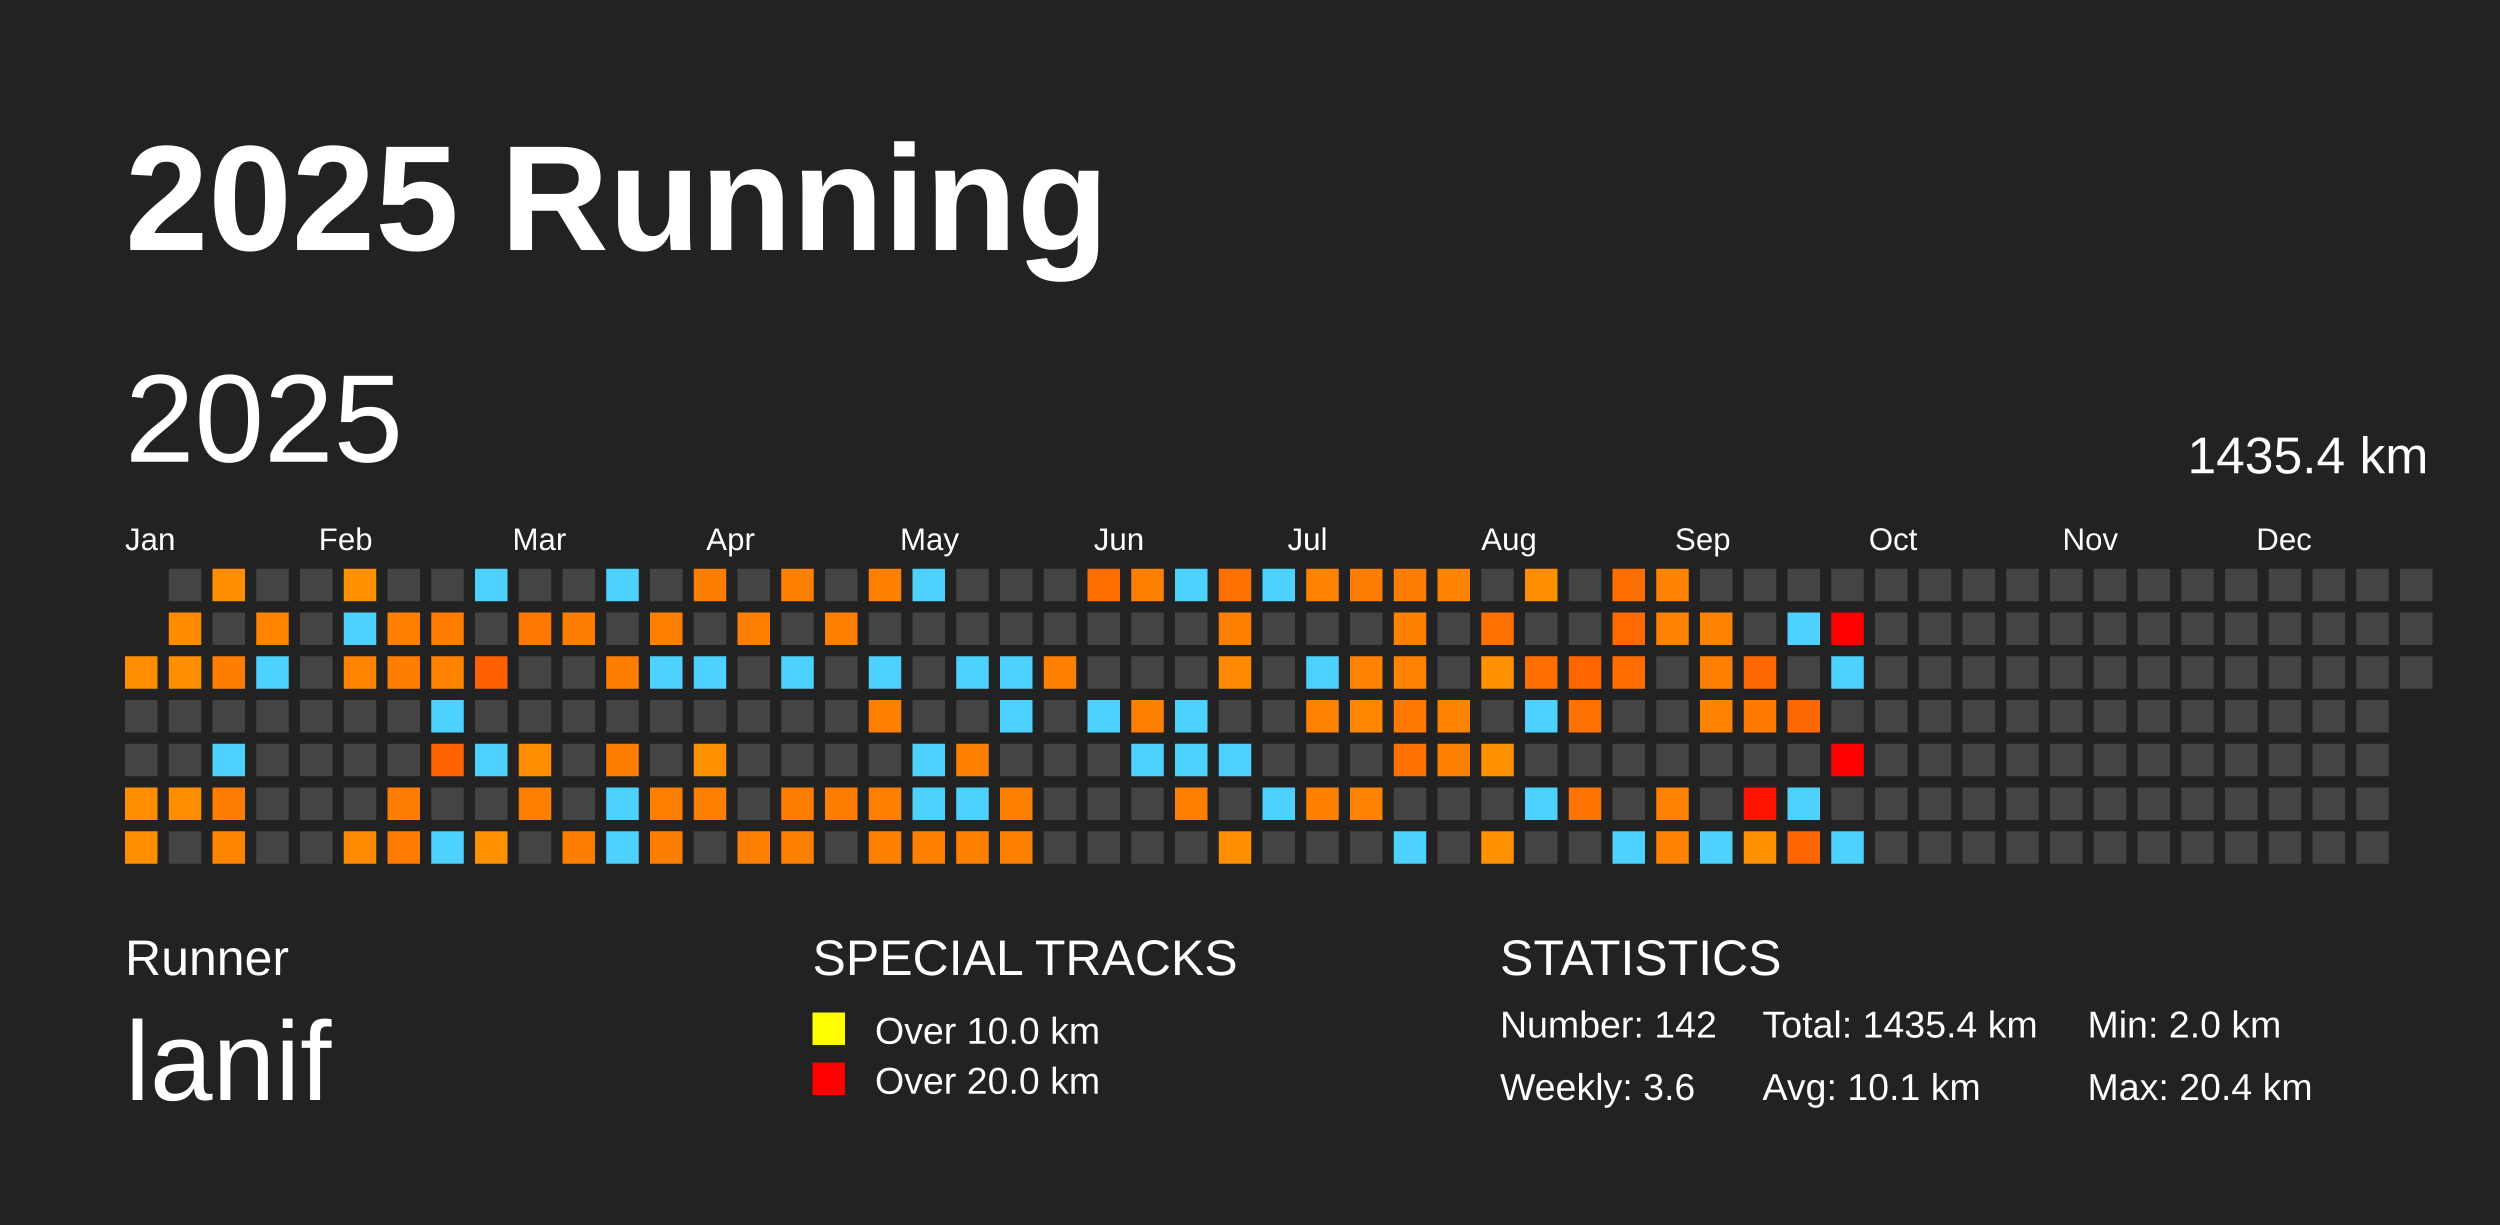
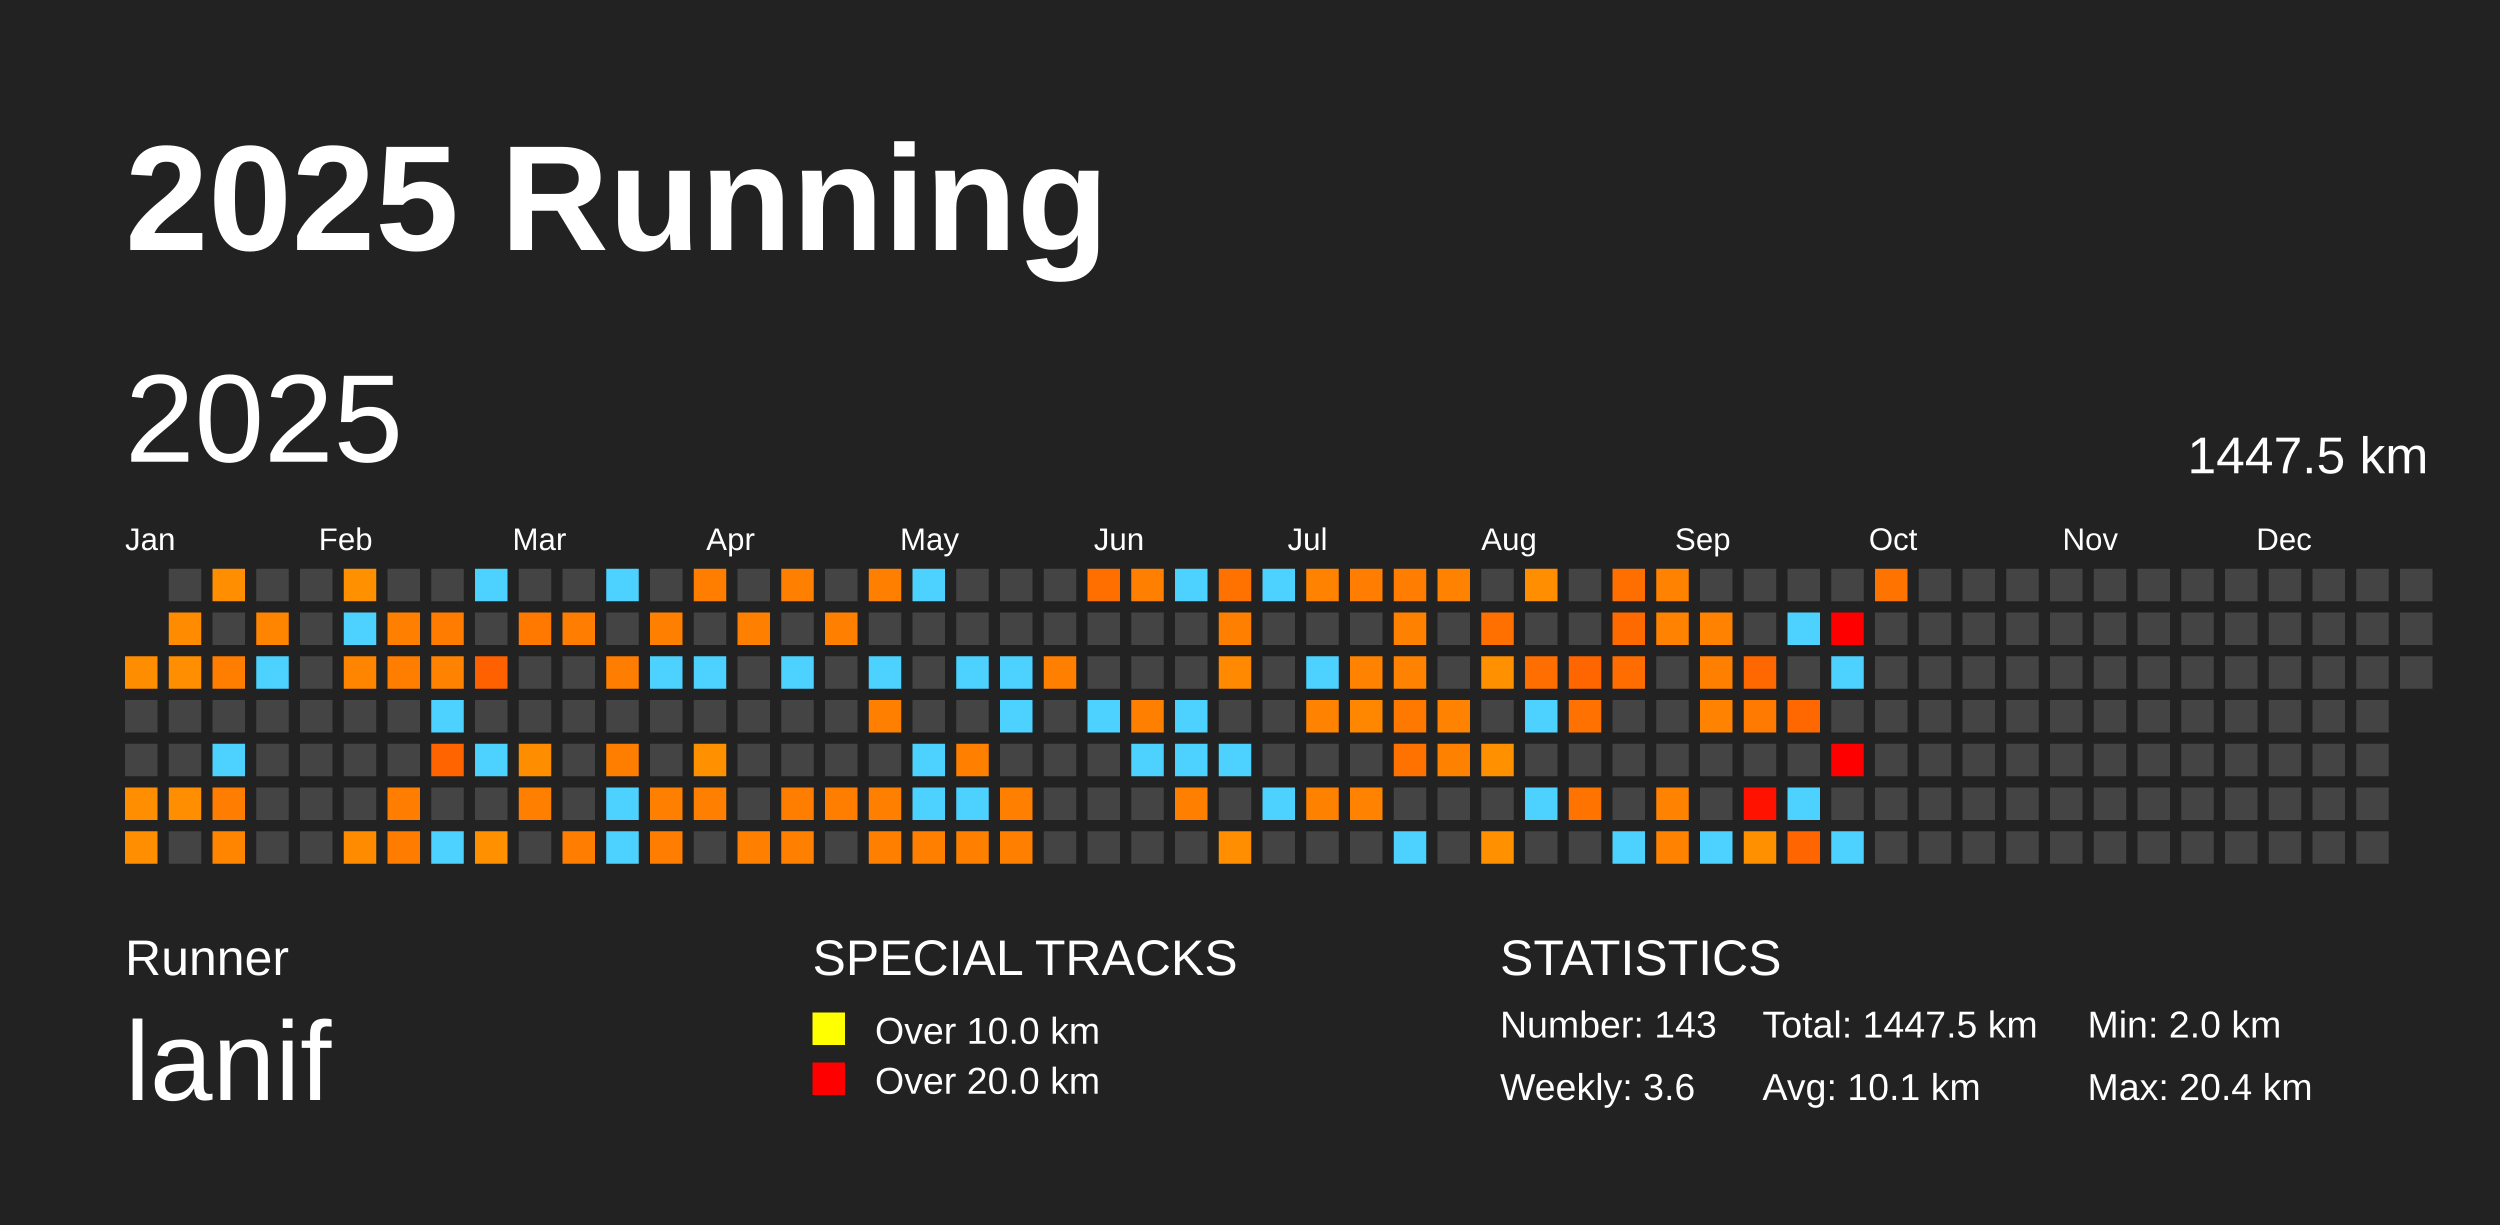
<svg xmlns="http://www.w3.org/2000/svg" baseProfile="full" height="98mm" version="1.1" viewBox="0,0,200,98" width="200mm">
  <defs />
  <rect fill="#222222" height="98" width="200" x="0" y="0" />
  <text fill="#FFFFFF" style="font-size:12px; font-family:Arial; font-weight:bold;" x="10" y="20">2025 Running</text>
  <text fill="#FFFFFF" style="font-size:4px; font-family:Arial" x="10" y="78">Runner</text>
  <text fill="#FFFFFF" style="font-size:9px; font-family:Arial" x="10" y="88">lanif</text>
  <text fill="#FFFFFF" style="font-size:4px; font-family:Arial" x="65" y="78">SPECIAL TRACKS</text>
  <rect fill="yellow" height="2.6" width="2.6" x="65" y="81" />
  <text fill="#FFFFFF" style="font-size:3px; font-family:Arial" x="70" y="83.5">Over 10.0 km</text>
  <rect fill="red" height="2.6" width="2.6" x="65" y="85" />
  <text fill="#FFFFFF" style="font-size:3px; font-family:Arial" x="70" y="87.5">Over 20.0 km</text>
  <text fill="#FFFFFF" style="font-size:4px; font-family:Arial" x="120" y="78">STATISTICS</text>
-   <text fill="#FFFFFF" style="font-size:3px; font-family:Arial" x="120" y="83">Number: 142</text>
+   <text fill="#FFFFFF" style="font-size:3px; font-family:Arial" x="120" y="83">Number: 143</text>
  <text fill="#FFFFFF" style="font-size:3px; font-family:Arial" x="120" y="88">Weekly: 3.6</text>
-   <text fill="#FFFFFF" style="font-size:3px; font-family:Arial" x="141" y="83">Total: 1435.4 km</text>
+   <text fill="#FFFFFF" style="font-size:3px; font-family:Arial" x="141" y="83">Total: 1447.5 km</text>
  <text fill="#FFFFFF" style="font-size:3px; font-family:Arial" x="141" y="88">Avg: 10.1 km</text>
  <text fill="#FFFFFF" style="font-size:3px; font-family:Arial" x="167" y="83">Min: 2.0 km</text>
  <text fill="#FFFFFF" style="font-size:3px; font-family:Arial" x="167" y="88">Max: 20.4 km</text>
  <text dominant-baseline="hanging" fill="#FFFFFF" style="font-size:10.0px; font-family:Arial;" x="10" y="30">2025</text>
-   <text dominant-baseline="hanging" fill="#FFFFFF" style="font-size:4.125px; font-family:Arial;" x="175" y="35">1435.4 km</text>
+   <text dominant-baseline="hanging" fill="#FFFFFF" style="font-size:4.125px; font-family:Arial;" x="175" y="35">1447.5 km</text>
  <text fill="#FFFFFF" style="font-size:2.5px; font-family:Arial" x="10.0" y="44">Jan</text>
  <text fill="#FFFFFF" style="font-size:2.5px; font-family:Arial" x="25.5" y="44">Feb</text>
  <text fill="#FFFFFF" style="font-size:2.5px; font-family:Arial" x="41.0" y="44">Mar</text>
  <text fill="#FFFFFF" style="font-size:2.5px; font-family:Arial" x="56.5" y="44">Apr</text>
  <text fill="#FFFFFF" style="font-size:2.5px; font-family:Arial" x="72.0" y="44">May</text>
  <text fill="#FFFFFF" style="font-size:2.5px; font-family:Arial" x="87.5" y="44">Jun</text>
  <text fill="#FFFFFF" style="font-size:2.5px; font-family:Arial" x="103.0" y="44">Jul</text>
  <text fill="#FFFFFF" style="font-size:2.5px; font-family:Arial" x="118.5" y="44">Aug</text>
  <text fill="#FFFFFF" style="font-size:2.5px; font-family:Arial" x="134.0" y="44">Sep</text>
  <text fill="#FFFFFF" style="font-size:2.5px; font-family:Arial" x="149.5" y="44">Oct</text>
  <text fill="#FFFFFF" style="font-size:2.5px; font-family:Arial" x="165.0" y="44">Nov</text>
  <text fill="#FFFFFF" style="font-size:2.5px; font-family:Arial" x="180.5" y="44">Dec</text>
  <rect fill="#ff8d00" height="2.6" width="2.6" x="10.0" y="52.5" />
  <rect fill="#444444" height="2.6" width="2.6" x="10.0" y="56.0" />
  <rect fill="#444444" height="2.6" width="2.6" x="10.0" y="59.5" />
  <rect fill="#ff8f00" height="2.6" width="2.6" x="10.0" y="63.0" />
  <rect fill="#ff8e00" height="2.6" width="2.6" x="10.0" y="66.5" />
  <rect fill="#444444" height="2.6" width="2.6" x="13.5" y="45.5" />
  <rect fill="#ff8c00" height="2.6" width="2.6" x="13.5" y="49.0" />
  <rect fill="#ff8e00" height="2.6" width="2.6" x="13.5" y="52.5" />
  <rect fill="#444444" height="2.6" width="2.6" x="13.5" y="56.0" />
  <rect fill="#444444" height="2.6" width="2.6" x="13.5" y="59.5" />
  <rect fill="#ff8f00" height="2.6" width="2.6" x="13.5" y="63.0" />
  <rect fill="#444444" height="2.6" width="2.6" x="13.5" y="66.5" />
  <rect fill="#ff8e00" height="2.6" width="2.6" x="17.0" y="45.5" />
  <rect fill="#444444" height="2.6" width="2.6" x="17.0" y="49.0" />
  <rect fill="#ff7e00" height="2.6" width="2.6" x="17.0" y="52.5" />
  <rect fill="#444444" height="2.6" width="2.6" x="17.0" y="56.0" />
  <rect fill="#4dd2ff" height="2.6" width="2.6" x="17.0" y="59.5" />
  <rect fill="#ff7d00" height="2.6" width="2.6" x="17.0" y="63.0" />
  <rect fill="#ff8500" height="2.6" width="2.6" x="17.0" y="66.5" />
  <rect fill="#444444" height="2.6" width="2.6" x="20.5" y="45.5" />
  <rect fill="#ff8400" height="2.6" width="2.6" x="20.5" y="49.0" />
  <rect fill="#4dd2ff" height="2.6" width="2.6" x="20.5" y="52.5" />
  <rect fill="#444444" height="2.6" width="2.6" x="20.5" y="56.0" />
  <rect fill="#444444" height="2.6" width="2.6" x="20.5" y="59.5" />
  <rect fill="#444444" height="2.6" width="2.6" x="20.5" y="63.0" />
  <rect fill="#444444" height="2.6" width="2.6" x="20.5" y="66.5" />
  <rect fill="#444444" height="2.6" width="2.6" x="24.0" y="45.5" />
  <rect fill="#444444" height="2.6" width="2.6" x="24.0" y="49.0" />
  <rect fill="#444444" height="2.6" width="2.6" x="24.0" y="52.5" />
  <rect fill="#444444" height="2.6" width="2.6" x="24.0" y="56.0" />
  <rect fill="#444444" height="2.6" width="2.6" x="24.0" y="59.5" />
  <rect fill="#444444" height="2.6" width="2.6" x="24.0" y="63.0" />
  <rect fill="#444444" height="2.6" width="2.6" x="24.0" y="66.5" />
  <rect fill="#ff9000" height="2.6" width="2.6" x="27.5" y="45.5" />
  <rect fill="#4dd2ff" height="2.6" width="2.6" x="27.5" y="49.0" />
  <rect fill="#ff8500" height="2.6" width="2.6" x="27.5" y="52.5" />
  <rect fill="#444444" height="2.6" width="2.6" x="27.5" y="56.0" />
  <rect fill="#444444" height="2.6" width="2.6" x="27.5" y="59.5" />
  <rect fill="#444444" height="2.6" width="2.6" x="27.5" y="63.0" />
  <rect fill="#ff8c00" height="2.6" width="2.6" x="27.5" y="66.5" />
  <rect fill="#444444" height="2.6" width="2.6" x="31.0" y="45.5" />
  <rect fill="#ff7f00" height="2.6" width="2.6" x="31.0" y="49.0" />
  <rect fill="#ff7e00" height="2.6" width="2.6" x="31.0" y="52.5" />
  <rect fill="#444444" height="2.6" width="2.6" x="31.0" y="56.0" />
  <rect fill="#444444" height="2.6" width="2.6" x="31.0" y="59.5" />
  <rect fill="#ff7d00" height="2.6" width="2.6" x="31.0" y="63.0" />
  <rect fill="#ff7c00" height="2.6" width="2.6" x="31.0" y="66.5" />
  <rect fill="#444444" height="2.6" width="2.6" x="34.5" y="45.5" />
  <rect fill="#ff7c00" height="2.6" width="2.6" x="34.5" y="49.0" />
  <rect fill="#ff8300" height="2.6" width="2.6" x="34.5" y="52.5" />
  <rect fill="#4dd2ff" height="2.6" width="2.6" x="34.5" y="56.0" />
  <rect fill="#ff6400" height="2.6" width="2.6" x="34.5" y="59.5" />
  <rect fill="#444444" height="2.6" width="2.6" x="34.5" y="63.0" />
  <rect fill="#4dd2ff" height="2.6" width="2.6" x="34.5" y="66.5" />
  <rect fill="#4dd2ff" height="2.6" width="2.6" x="38.0" y="45.5" />
  <rect fill="#444444" height="2.6" width="2.6" x="38.0" y="49.0" />
  <rect fill="#ff6000" height="2.6" width="2.6" x="38.0" y="52.5" />
  <rect fill="#444444" height="2.6" width="2.6" x="38.0" y="56.0" />
  <rect fill="#4dd2ff" height="2.6" width="2.6" x="38.0" y="59.5" />
  <rect fill="#444444" height="2.6" width="2.6" x="38.0" y="63.0" />
  <rect fill="#ff9000" height="2.6" width="2.6" x="38.0" y="66.5" />
  <rect fill="#444444" height="2.6" width="2.6" x="41.5" y="45.5" />
  <rect fill="#ff7900" height="2.6" width="2.6" x="41.5" y="49.0" />
  <rect fill="#444444" height="2.6" width="2.6" x="41.5" y="52.5" />
  <rect fill="#444444" height="2.6" width="2.6" x="41.5" y="56.0" />
  <rect fill="#ff8d00" height="2.6" width="2.6" x="41.5" y="59.5" />
  <rect fill="#ff7f00" height="2.6" width="2.6" x="41.5" y="63.0" />
  <rect fill="#444444" height="2.6" width="2.6" x="41.5" y="66.5" />
  <rect fill="#444444" height="2.6" width="2.6" x="45.0" y="45.5" />
  <rect fill="#ff7d00" height="2.6" width="2.6" x="45.0" y="49.0" />
  <rect fill="#444444" height="2.6" width="2.6" x="45.0" y="52.5" />
  <rect fill="#444444" height="2.6" width="2.6" x="45.0" y="56.0" />
  <rect fill="#444444" height="2.6" width="2.6" x="45.0" y="59.5" />
  <rect fill="#444444" height="2.6" width="2.6" x="45.0" y="63.0" />
  <rect fill="#ff7d00" height="2.6" width="2.6" x="45.0" y="66.5" />
  <rect fill="#4dd2ff" height="2.6" width="2.6" x="48.5" y="45.5" />
  <rect fill="#444444" height="2.6" width="2.6" x="48.5" y="49.0" />
  <rect fill="#ff7d00" height="2.6" width="2.6" x="48.5" y="52.5" />
  <rect fill="#444444" height="2.6" width="2.6" x="48.5" y="56.0" />
  <rect fill="#ff7e00" height="2.6" width="2.6" x="48.5" y="59.5" />
  <rect fill="#4dd2ff" height="2.6" width="2.6" x="48.5" y="63.0" />
  <rect fill="#4dd2ff" height="2.6" width="2.6" x="48.5" y="66.5" />
  <rect fill="#444444" height="2.6" width="2.6" x="52.0" y="45.5" />
  <rect fill="#ff7f00" height="2.6" width="2.6" x="52.0" y="49.0" />
  <rect fill="#4dd2ff" height="2.6" width="2.6" x="52.0" y="52.5" />
  <rect fill="#444444" height="2.6" width="2.6" x="52.0" y="56.0" />
  <rect fill="#444444" height="2.6" width="2.6" x="52.0" y="59.5" />
  <rect fill="#ff7f00" height="2.6" width="2.6" x="52.0" y="63.0" />
  <rect fill="#ff7d00" height="2.6" width="2.6" x="52.0" y="66.5" />
  <rect fill="#ff7e00" height="2.6" width="2.6" x="55.5" y="45.5" />
  <rect fill="#444444" height="2.6" width="2.6" x="55.5" y="49.0" />
  <rect fill="#4dd2ff" height="2.6" width="2.6" x="55.5" y="52.5" />
  <rect fill="#444444" height="2.6" width="2.6" x="55.5" y="56.0" />
  <rect fill="#ff9000" height="2.6" width="2.6" x="55.5" y="59.5" />
  <rect fill="#ff7f00" height="2.6" width="2.6" x="55.5" y="63.0" />
  <rect fill="#444444" height="2.6" width="2.6" x="55.5" y="66.5" />
  <rect fill="#444444" height="2.6" width="2.6" x="59.0" y="45.5" />
  <rect fill="#ff7f00" height="2.6" width="2.6" x="59.0" y="49.0" />
  <rect fill="#444444" height="2.6" width="2.6" x="59.0" y="52.5" />
  <rect fill="#444444" height="2.6" width="2.6" x="59.0" y="56.0" />
  <rect fill="#444444" height="2.6" width="2.6" x="59.0" y="59.5" />
  <rect fill="#444444" height="2.6" width="2.6" x="59.0" y="63.0" />
  <rect fill="#ff7f00" height="2.6" width="2.6" x="59.0" y="66.5" />
  <rect fill="#ff7f00" height="2.6" width="2.6" x="62.5" y="45.5" />
  <rect fill="#444444" height="2.6" width="2.6" x="62.5" y="49.0" />
  <rect fill="#4dd2ff" height="2.6" width="2.6" x="62.5" y="52.5" />
  <rect fill="#444444" height="2.6" width="2.6" x="62.5" y="56.0" />
  <rect fill="#444444" height="2.6" width="2.6" x="62.5" y="59.5" />
  <rect fill="#ff7e00" height="2.6" width="2.6" x="62.5" y="63.0" />
  <rect fill="#ff7f00" height="2.6" width="2.6" x="62.5" y="66.5" />
  <rect fill="#444444" height="2.6" width="2.6" x="66.0" y="45.5" />
  <rect fill="#ff7f00" height="2.6" width="2.6" x="66.0" y="49.0" />
  <rect fill="#444444" height="2.6" width="2.6" x="66.0" y="52.5" />
  <rect fill="#444444" height="2.6" width="2.6" x="66.0" y="56.0" />
  <rect fill="#444444" height="2.6" width="2.6" x="66.0" y="59.5" />
  <rect fill="#ff7e00" height="2.6" width="2.6" x="66.0" y="63.0" />
  <rect fill="#444444" height="2.6" width="2.6" x="66.0" y="66.5" />
  <rect fill="#ff7f00" height="2.6" width="2.6" x="69.5" y="45.5" />
  <rect fill="#444444" height="2.6" width="2.6" x="69.5" y="49.0" />
  <rect fill="#4dd2ff" height="2.6" width="2.6" x="69.5" y="52.5" />
  <rect fill="#ff7f00" height="2.6" width="2.6" x="69.5" y="56.0" />
  <rect fill="#444444" height="2.6" width="2.6" x="69.5" y="59.5" />
  <rect fill="#ff7f00" height="2.6" width="2.6" x="69.5" y="63.0" />
  <rect fill="#ff7f00" height="2.6" width="2.6" x="69.5" y="66.5" />
  <rect fill="#4dd2ff" height="2.6" width="2.6" x="73.0" y="45.5" />
  <rect fill="#444444" height="2.6" width="2.6" x="73.0" y="49.0" />
  <rect fill="#444444" height="2.6" width="2.6" x="73.0" y="52.5" />
  <rect fill="#444444" height="2.6" width="2.6" x="73.0" y="56.0" />
  <rect fill="#4dd2ff" height="2.6" width="2.6" x="73.0" y="59.5" />
  <rect fill="#4dd2ff" height="2.6" width="2.6" x="73.0" y="63.0" />
  <rect fill="#ff7f00" height="2.6" width="2.6" x="73.0" y="66.5" />
  <rect fill="#444444" height="2.6" width="2.6" x="76.5" y="45.5" />
  <rect fill="#444444" height="2.6" width="2.6" x="76.5" y="49.0" />
  <rect fill="#4dd2ff" height="2.6" width="2.6" x="76.5" y="52.5" />
  <rect fill="#444444" height="2.6" width="2.6" x="76.5" y="56.0" />
  <rect fill="#ff8000" height="2.6" width="2.6" x="76.5" y="59.5" />
  <rect fill="#4dd2ff" height="2.6" width="2.6" x="76.5" y="63.0" />
  <rect fill="#ff7f00" height="2.6" width="2.6" x="76.5" y="66.5" />
  <rect fill="#444444" height="2.6" width="2.6" x="80.0" y="45.5" />
  <rect fill="#444444" height="2.6" width="2.6" x="80.0" y="49.0" />
  <rect fill="#4dd2ff" height="2.6" width="2.6" x="80.0" y="52.5" />
  <rect fill="#4dd2ff" height="2.6" width="2.6" x="80.0" y="56.0" />
  <rect fill="#444444" height="2.6" width="2.6" x="80.0" y="59.5" />
  <rect fill="#ff7f00" height="2.6" width="2.6" x="80.0" y="63.0" />
  <rect fill="#ff7f00" height="2.6" width="2.6" x="80.0" y="66.5" />
  <rect fill="#444444" height="2.6" width="2.6" x="83.5" y="45.5" />
  <rect fill="#444444" height="2.6" width="2.6" x="83.5" y="49.0" />
  <rect fill="#ff7f00" height="2.6" width="2.6" x="83.5" y="52.5" />
  <rect fill="#444444" height="2.6" width="2.6" x="83.5" y="56.0" />
  <rect fill="#444444" height="2.6" width="2.6" x="83.5" y="59.5" />
  <rect fill="#444444" height="2.6" width="2.6" x="83.5" y="63.0" />
  <rect fill="#444444" height="2.6" width="2.6" x="83.5" y="66.5" />
  <rect fill="#ff6f00" height="2.6" width="2.6" x="87.0" y="45.5" />
  <rect fill="#444444" height="2.6" width="2.6" x="87.0" y="49.0" />
  <rect fill="#444444" height="2.6" width="2.6" x="87.0" y="52.5" />
  <rect fill="#4dd2ff" height="2.6" width="2.6" x="87.0" y="56.0" />
  <rect fill="#444444" height="2.6" width="2.6" x="87.0" y="59.5" />
  <rect fill="#444444" height="2.6" width="2.6" x="87.0" y="63.0" />
  <rect fill="#444444" height="2.6" width="2.6" x="87.0" y="66.5" />
  <rect fill="#ff7f00" height="2.6" width="2.6" x="90.5" y="45.5" />
  <rect fill="#444444" height="2.6" width="2.6" x="90.5" y="49.0" />
  <rect fill="#444444" height="2.6" width="2.6" x="90.5" y="52.5" />
  <rect fill="#ff7f00" height="2.6" width="2.6" x="90.5" y="56.0" />
  <rect fill="#4dd2ff" height="2.6" width="2.6" x="90.5" y="59.5" />
  <rect fill="#444444" height="2.6" width="2.6" x="90.5" y="63.0" />
  <rect fill="#444444" height="2.6" width="2.6" x="90.5" y="66.5" />
  <rect fill="#4dd2ff" height="2.6" width="2.6" x="94.0" y="45.5" />
  <rect fill="#444444" height="2.6" width="2.6" x="94.0" y="49.0" />
  <rect fill="#444444" height="2.6" width="2.6" x="94.0" y="52.5" />
  <rect fill="#4dd2ff" height="2.6" width="2.6" x="94.0" y="56.0" />
  <rect fill="#4dd2ff" height="2.6" width="2.6" x="94.0" y="59.5" />
  <rect fill="#ff8000" height="2.6" width="2.6" x="94.0" y="63.0" />
  <rect fill="#444444" height="2.6" width="2.6" x="94.0" y="66.5" />
  <rect fill="#ff7200" height="2.6" width="2.6" x="97.5" y="45.5" />
  <rect fill="#ff8000" height="2.6" width="2.6" x="97.5" y="49.0" />
  <rect fill="#ff8900" height="2.6" width="2.6" x="97.5" y="52.5" />
  <rect fill="#444444" height="2.6" width="2.6" x="97.5" y="56.0" />
  <rect fill="#4dd2ff" height="2.6" width="2.6" x="97.5" y="59.5" />
  <rect fill="#444444" height="2.6" width="2.6" x="97.5" y="63.0" />
  <rect fill="#ff8e00" height="2.6" width="2.6" x="97.5" y="66.5" />
  <rect fill="#4dd2ff" height="2.6" width="2.6" x="101.0" y="45.5" />
  <rect fill="#444444" height="2.6" width="2.6" x="101.0" y="49.0" />
  <rect fill="#444444" height="2.6" width="2.6" x="101.0" y="52.5" />
  <rect fill="#444444" height="2.6" width="2.6" x="101.0" y="56.0" />
  <rect fill="#444444" height="2.6" width="2.6" x="101.0" y="59.5" />
  <rect fill="#4dd2ff" height="2.6" width="2.6" x="101.0" y="63.0" />
  <rect fill="#444444" height="2.6" width="2.6" x="101.0" y="66.5" />
  <rect fill="#ff8300" height="2.6" width="2.6" x="104.5" y="45.5" />
  <rect fill="#444444" height="2.6" width="2.6" x="104.5" y="49.0" />
  <rect fill="#4dd2ff" height="2.6" width="2.6" x="104.5" y="52.5" />
  <rect fill="#ff8300" height="2.6" width="2.6" x="104.5" y="56.0" />
  <rect fill="#444444" height="2.6" width="2.6" x="104.5" y="59.5" />
  <rect fill="#ff8100" height="2.6" width="2.6" x="104.5" y="63.0" />
  <rect fill="#444444" height="2.6" width="2.6" x="104.5" y="66.5" />
  <rect fill="#ff7d00" height="2.6" width="2.6" x="108.0" y="45.5" />
  <rect fill="#444444" height="2.6" width="2.6" x="108.0" y="49.0" />
  <rect fill="#ff8200" height="2.6" width="2.6" x="108.0" y="52.5" />
  <rect fill="#ff8700" height="2.6" width="2.6" x="108.0" y="56.0" />
  <rect fill="#444444" height="2.6" width="2.6" x="108.0" y="59.5" />
  <rect fill="#ff8300" height="2.6" width="2.6" x="108.0" y="63.0" />
  <rect fill="#444444" height="2.6" width="2.6" x="108.0" y="66.5" />
  <rect fill="#ff7d00" height="2.6" width="2.6" x="111.5" y="45.5" />
  <rect fill="#ff8100" height="2.6" width="2.6" x="111.5" y="49.0" />
  <rect fill="#ff8200" height="2.6" width="2.6" x="111.5" y="52.5" />
  <rect fill="#ff7900" height="2.6" width="2.6" x="111.5" y="56.0" />
  <rect fill="#ff7200" height="2.6" width="2.6" x="111.5" y="59.5" />
  <rect fill="#444444" height="2.6" width="2.6" x="111.5" y="63.0" />
  <rect fill="#4dd2ff" height="2.6" width="2.6" x="111.5" y="66.5" />
  <rect fill="#ff8200" height="2.6" width="2.6" x="115.0" y="45.5" />
  <rect fill="#444444" height="2.6" width="2.6" x="115.0" y="49.0" />
  <rect fill="#444444" height="2.6" width="2.6" x="115.0" y="52.5" />
  <rect fill="#ff8200" height="2.6" width="2.6" x="115.0" y="56.0" />
  <rect fill="#ff8100" height="2.6" width="2.6" x="115.0" y="59.5" />
  <rect fill="#444444" height="2.6" width="2.6" x="115.0" y="63.0" />
  <rect fill="#444444" height="2.6" width="2.6" x="115.0" y="66.5" />
  <rect fill="#444444" height="2.6" width="2.6" x="118.5" y="45.5" />
  <rect fill="#ff7000" height="2.6" width="2.6" x="118.5" y="49.0" />
  <rect fill="#ff9000" height="2.6" width="2.6" x="118.5" y="52.5" />
  <rect fill="#444444" height="2.6" width="2.6" x="118.5" y="56.0" />
  <rect fill="#ff9000" height="2.6" width="2.6" x="118.5" y="59.5" />
  <rect fill="#444444" height="2.6" width="2.6" x="118.5" y="63.0" />
  <rect fill="#ff9000" height="2.6" width="2.6" x="118.5" y="66.5" />
  <rect fill="#ff8f00" height="2.6" width="2.6" x="122.0" y="45.5" />
  <rect fill="#444444" height="2.6" width="2.6" x="122.0" y="49.0" />
  <rect fill="#ff6e00" height="2.6" width="2.6" x="122.0" y="52.5" />
  <rect fill="#4dd2ff" height="2.6" width="2.6" x="122.0" y="56.0" />
  <rect fill="#444444" height="2.6" width="2.6" x="122.0" y="59.5" />
  <rect fill="#4dd2ff" height="2.6" width="2.6" x="122.0" y="63.0" />
  <rect fill="#444444" height="2.6" width="2.6" x="122.0" y="66.5" />
  <rect fill="#444444" height="2.6" width="2.6" x="125.5" y="45.5" />
  <rect fill="#444444" height="2.6" width="2.6" x="125.5" y="49.0" />
  <rect fill="#ff6600" height="2.6" width="2.6" x="125.5" y="52.5" />
  <rect fill="#ff7100" height="2.6" width="2.6" x="125.5" y="56.0" />
  <rect fill="#444444" height="2.6" width="2.6" x="125.5" y="59.5" />
  <rect fill="#ff7300" height="2.6" width="2.6" x="125.5" y="63.0" />
  <rect fill="#444444" height="2.6" width="2.6" x="125.5" y="66.5" />
  <rect fill="#ff6f00" height="2.6" width="2.6" x="129.0" y="45.5" />
  <rect fill="#ff6a00" height="2.6" width="2.6" x="129.0" y="49.0" />
  <rect fill="#ff6d00" height="2.6" width="2.6" x="129.0" y="52.5" />
  <rect fill="#444444" height="2.6" width="2.6" x="129.0" y="56.0" />
  <rect fill="#444444" height="2.6" width="2.6" x="129.0" y="59.5" />
  <rect fill="#444444" height="2.6" width="2.6" x="129.0" y="63.0" />
  <rect fill="#4dd2ff" height="2.6" width="2.6" x="129.0" y="66.5" />
  <rect fill="#ff8200" height="2.6" width="2.6" x="132.5" y="45.5" />
  <rect fill="#ff8200" height="2.6" width="2.6" x="132.5" y="49.0" />
  <rect fill="#444444" height="2.6" width="2.6" x="132.5" y="52.5" />
  <rect fill="#444444" height="2.6" width="2.6" x="132.5" y="56.0" />
  <rect fill="#444444" height="2.6" width="2.6" x="132.5" y="59.5" />
  <rect fill="#ff8200" height="2.6" width="2.6" x="132.5" y="63.0" />
  <rect fill="#ff8200" height="2.6" width="2.6" x="132.5" y="66.5" />
  <rect fill="#444444" height="2.6" width="2.6" x="136.0" y="45.5" />
  <rect fill="#ff8200" height="2.6" width="2.6" x="136.0" y="49.0" />
  <rect fill="#ff8000" height="2.6" width="2.6" x="136.0" y="52.5" />
  <rect fill="#ff8200" height="2.6" width="2.6" x="136.0" y="56.0" />
  <rect fill="#444444" height="2.6" width="2.6" x="136.0" y="59.5" />
  <rect fill="#444444" height="2.6" width="2.6" x="136.0" y="63.0" />
  <rect fill="#4dd2ff" height="2.6" width="2.6" x="136.0" y="66.5" />
  <rect fill="#444444" height="2.6" width="2.6" x="139.5" y="45.5" />
  <rect fill="#444444" height="2.6" width="2.6" x="139.5" y="49.0" />
  <rect fill="#ff6700" height="2.6" width="2.6" x="139.5" y="52.5" />
  <rect fill="#ff7a00" height="2.6" width="2.6" x="139.5" y="56.0" />
  <rect fill="#444444" height="2.6" width="2.6" x="139.5" y="59.5" />
  <rect fill="#ff1200" height="2.6" width="2.6" x="139.5" y="63.0" />
  <rect fill="#ff9000" height="2.6" width="2.6" x="139.5" y="66.5" />
  <rect fill="#444444" height="2.6" width="2.6" x="143.0" y="45.5" />
  <rect fill="#4dd2ff" height="2.6" width="2.6" x="143.0" y="49.0" />
  <rect fill="#444444" height="2.6" width="2.6" x="143.0" y="52.5" />
  <rect fill="#ff6800" height="2.6" width="2.6" x="143.0" y="56.0" />
  <rect fill="#444444" height="2.6" width="2.6" x="143.0" y="59.5" />
  <rect fill="#4dd2ff" height="2.6" width="2.6" x="143.0" y="63.0" />
  <rect fill="#ff6500" height="2.6" width="2.6" x="143.0" y="66.5" />
  <rect fill="#444444" height="2.6" width="2.6" x="146.5" y="45.5" />
  <rect fill="red" height="2.6" width="2.6" x="146.5" y="49.0" />
  <rect fill="#4dd2ff" height="2.6" width="2.6" x="146.5" y="52.5" />
  <rect fill="#444444" height="2.6" width="2.6" x="146.5" y="56.0" />
  <rect fill="red" height="2.6" width="2.6" x="146.5" y="59.5" />
  <rect fill="#444444" height="2.6" width="2.6" x="146.5" y="63.0" />
  <rect fill="#4dd2ff" height="2.6" width="2.6" x="146.5" y="66.5" />
-   <rect fill="#444444" height="2.6" width="2.6" x="150.0" y="45.5" />
+   <rect fill="#ff7400" height="2.6" width="2.6" x="150.0" y="45.5" />
  <rect fill="#444444" height="2.6" width="2.6" x="150.0" y="49.0" />
  <rect fill="#444444" height="2.6" width="2.6" x="150.0" y="52.5" />
  <rect fill="#444444" height="2.6" width="2.6" x="150.0" y="56.0" />
  <rect fill="#444444" height="2.6" width="2.6" x="150.0" y="59.5" />
  <rect fill="#444444" height="2.6" width="2.6" x="150.0" y="63.0" />
  <rect fill="#444444" height="2.6" width="2.6" x="150.0" y="66.5" />
  <rect fill="#444444" height="2.6" width="2.6" x="153.5" y="45.5" />
  <rect fill="#444444" height="2.6" width="2.6" x="153.5" y="49.0" />
  <rect fill="#444444" height="2.6" width="2.6" x="153.5" y="52.5" />
  <rect fill="#444444" height="2.6" width="2.6" x="153.5" y="56.0" />
  <rect fill="#444444" height="2.6" width="2.6" x="153.5" y="59.5" />
  <rect fill="#444444" height="2.6" width="2.6" x="153.5" y="63.0" />
  <rect fill="#444444" height="2.6" width="2.6" x="153.5" y="66.5" />
  <rect fill="#444444" height="2.6" width="2.6" x="157.0" y="45.5" />
  <rect fill="#444444" height="2.6" width="2.6" x="157.0" y="49.0" />
  <rect fill="#444444" height="2.6" width="2.6" x="157.0" y="52.5" />
  <rect fill="#444444" height="2.6" width="2.6" x="157.0" y="56.0" />
  <rect fill="#444444" height="2.6" width="2.6" x="157.0" y="59.5" />
  <rect fill="#444444" height="2.6" width="2.6" x="157.0" y="63.0" />
  <rect fill="#444444" height="2.6" width="2.6" x="157.0" y="66.5" />
  <rect fill="#444444" height="2.6" width="2.6" x="160.5" y="45.5" />
  <rect fill="#444444" height="2.6" width="2.6" x="160.5" y="49.0" />
  <rect fill="#444444" height="2.6" width="2.6" x="160.5" y="52.5" />
  <rect fill="#444444" height="2.6" width="2.6" x="160.5" y="56.0" />
  <rect fill="#444444" height="2.6" width="2.6" x="160.5" y="59.5" />
  <rect fill="#444444" height="2.6" width="2.6" x="160.5" y="63.0" />
  <rect fill="#444444" height="2.6" width="2.6" x="160.5" y="66.5" />
  <rect fill="#444444" height="2.6" width="2.6" x="164.0" y="45.5" />
  <rect fill="#444444" height="2.6" width="2.6" x="164.0" y="49.0" />
  <rect fill="#444444" height="2.6" width="2.6" x="164.0" y="52.5" />
  <rect fill="#444444" height="2.6" width="2.6" x="164.0" y="56.0" />
  <rect fill="#444444" height="2.6" width="2.6" x="164.0" y="59.5" />
  <rect fill="#444444" height="2.6" width="2.6" x="164.0" y="63.0" />
  <rect fill="#444444" height="2.6" width="2.6" x="164.0" y="66.5" />
  <rect fill="#444444" height="2.6" width="2.6" x="167.5" y="45.5" />
  <rect fill="#444444" height="2.6" width="2.6" x="167.5" y="49.0" />
  <rect fill="#444444" height="2.6" width="2.6" x="167.5" y="52.5" />
  <rect fill="#444444" height="2.6" width="2.6" x="167.5" y="56.0" />
  <rect fill="#444444" height="2.6" width="2.6" x="167.5" y="59.5" />
  <rect fill="#444444" height="2.6" width="2.6" x="167.5" y="63.0" />
  <rect fill="#444444" height="2.6" width="2.6" x="167.5" y="66.5" />
  <rect fill="#444444" height="2.6" width="2.6" x="171.0" y="45.5" />
  <rect fill="#444444" height="2.6" width="2.6" x="171.0" y="49.0" />
  <rect fill="#444444" height="2.6" width="2.6" x="171.0" y="52.5" />
  <rect fill="#444444" height="2.6" width="2.6" x="171.0" y="56.0" />
  <rect fill="#444444" height="2.6" width="2.6" x="171.0" y="59.5" />
  <rect fill="#444444" height="2.6" width="2.6" x="171.0" y="63.0" />
  <rect fill="#444444" height="2.6" width="2.6" x="171.0" y="66.5" />
  <rect fill="#444444" height="2.6" width="2.6" x="174.5" y="45.5" />
  <rect fill="#444444" height="2.6" width="2.6" x="174.5" y="49.0" />
  <rect fill="#444444" height="2.6" width="2.6" x="174.5" y="52.5" />
  <rect fill="#444444" height="2.6" width="2.6" x="174.5" y="56.0" />
  <rect fill="#444444" height="2.6" width="2.6" x="174.5" y="59.5" />
  <rect fill="#444444" height="2.6" width="2.6" x="174.5" y="63.0" />
  <rect fill="#444444" height="2.6" width="2.6" x="174.5" y="66.5" />
  <rect fill="#444444" height="2.6" width="2.6" x="178.0" y="45.5" />
  <rect fill="#444444" height="2.6" width="2.6" x="178.0" y="49.0" />
  <rect fill="#444444" height="2.6" width="2.6" x="178.0" y="52.5" />
  <rect fill="#444444" height="2.6" width="2.6" x="178.0" y="56.0" />
  <rect fill="#444444" height="2.6" width="2.6" x="178.0" y="59.5" />
  <rect fill="#444444" height="2.6" width="2.6" x="178.0" y="63.0" />
  <rect fill="#444444" height="2.6" width="2.6" x="178.0" y="66.5" />
  <rect fill="#444444" height="2.6" width="2.6" x="181.5" y="45.5" />
  <rect fill="#444444" height="2.6" width="2.6" x="181.5" y="49.0" />
  <rect fill="#444444" height="2.6" width="2.6" x="181.5" y="52.5" />
  <rect fill="#444444" height="2.6" width="2.6" x="181.5" y="56.0" />
  <rect fill="#444444" height="2.6" width="2.6" x="181.5" y="59.5" />
  <rect fill="#444444" height="2.6" width="2.6" x="181.5" y="63.0" />
  <rect fill="#444444" height="2.6" width="2.6" x="181.5" y="66.5" />
  <rect fill="#444444" height="2.6" width="2.6" x="185.0" y="45.5" />
  <rect fill="#444444" height="2.6" width="2.6" x="185.0" y="49.0" />
  <rect fill="#444444" height="2.6" width="2.6" x="185.0" y="52.5" />
  <rect fill="#444444" height="2.6" width="2.6" x="185.0" y="56.0" />
  <rect fill="#444444" height="2.6" width="2.6" x="185.0" y="59.5" />
  <rect fill="#444444" height="2.6" width="2.6" x="185.0" y="63.0" />
  <rect fill="#444444" height="2.6" width="2.6" x="185.0" y="66.5" />
  <rect fill="#444444" height="2.6" width="2.6" x="188.5" y="45.5" />
  <rect fill="#444444" height="2.6" width="2.6" x="188.5" y="49.0" />
  <rect fill="#444444" height="2.6" width="2.6" x="188.5" y="52.5" />
  <rect fill="#444444" height="2.6" width="2.6" x="188.5" y="56.0" />
  <rect fill="#444444" height="2.6" width="2.6" x="188.5" y="59.5" />
  <rect fill="#444444" height="2.6" width="2.6" x="188.5" y="63.0" />
  <rect fill="#444444" height="2.6" width="2.6" x="188.5" y="66.5" />
  <rect fill="#444444" height="2.6" width="2.6" x="192.0" y="45.5" />
  <rect fill="#444444" height="2.6" width="2.6" x="192.0" y="49.0" />
  <rect fill="#444444" height="2.6" width="2.6" x="192.0" y="52.5" />
</svg>
